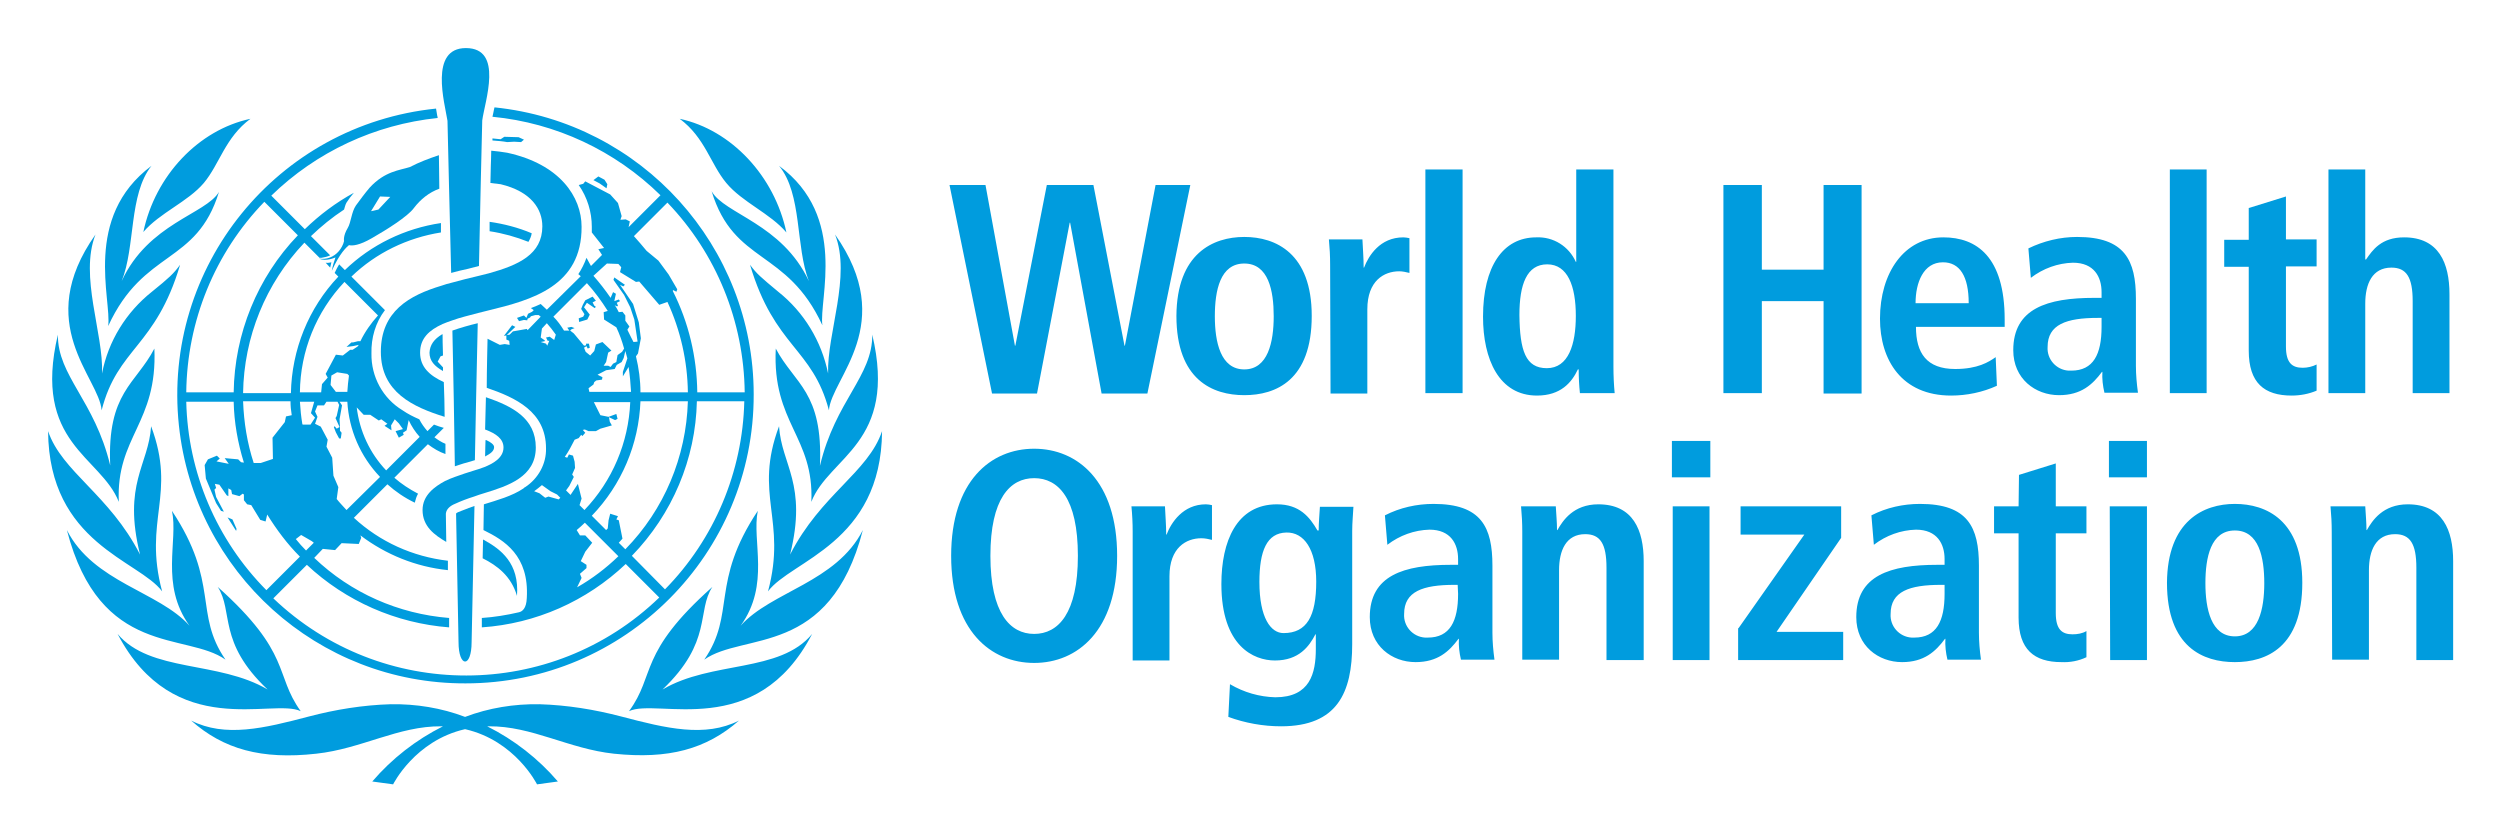
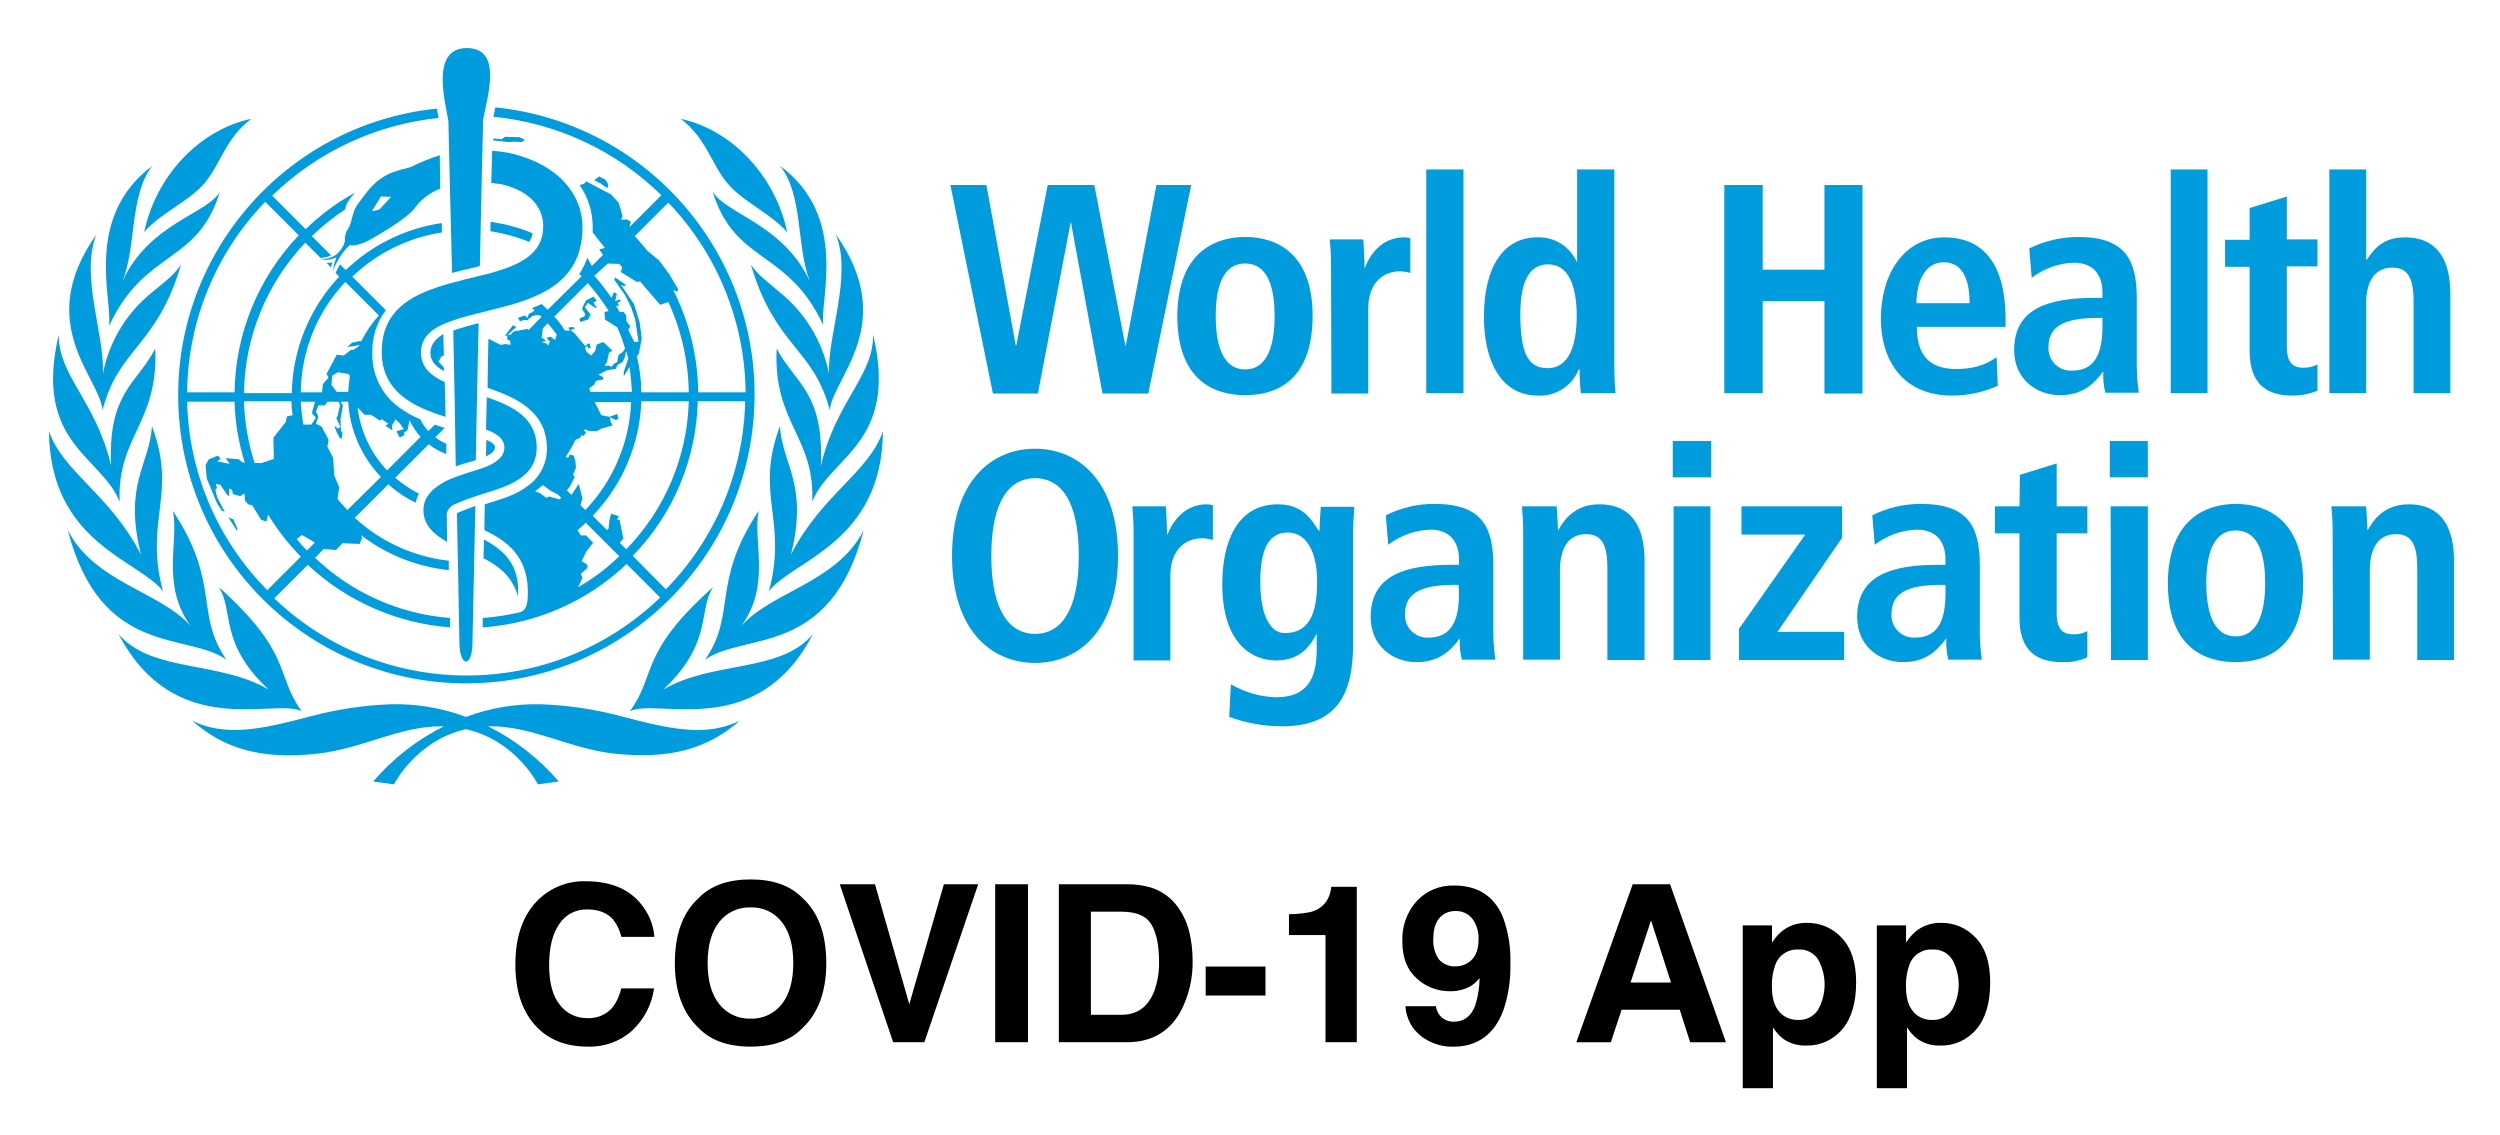
- <svg xmlns="http://www.w3.org/2000/svg" role="img" viewBox="-11.76 -11.76 611.52 203.52">
-   <style>svg {enable-background:new 0 0 588.3 180.1}</style>
-   <style>.st0{fill:#009cde}</style>
-   <g id="Layer_2_1_">
-     <g id="Layer_1-2">
-       <path d="M250 42.7h-.1l-8 41.8h-11l-10.4-51h8.8l7.2 39.3h.1l7.7-39.3h11.4l7.6 39.3h.1l7.5-39.3h8.5l-10.5 51h-11.2L250 42.7zm42.6 3.5c7.7 0 16.5 4 16.5 19.3 0 15.8-8.8 19.4-16.5 19.4S276 81.2 276 65.5c.1-15.3 9-19.3 16.6-19.3zm0 32.4c5.8 0 7.2-6.7 7.2-13s-1.3-12.9-7.2-12.9-7.2 6.6-7.2 12.9 1.4 13 7.2 13zm21-25.6c0-2.1-.1-4.1-.3-6.2h8.2c.1 2.3.3 4.6.3 6.9h.1c1.1-2.9 3.9-7.4 9.6-7.4.5 0 1 .1 1.5.2V55c-.8-.2-1.7-.4-2.5-.4-3.7 0-7.8 2.3-7.8 9.3v20.6h-9l-.1-31.5zm23.3-23.3h9.1v54.7h-9.1V29.7zm46 0V78c0 2.1.1 4.3.3 6.4h-8.5c-.2-1.9-.3-3.9-.3-5.8h-.2c-1.5 3.2-4.2 6.4-10 6.4-9.3 0-13.2-8.9-13.2-19.3 0-12.3 4.9-19.4 13-19.4 4.2-.2 8 2.2 9.7 6h.1V29.7h9.1zm-16.3 48.6c5.3 0 7.1-5.8 7.1-12.8 0-7.3-2-12.6-7-12.6s-6.8 4.9-6.8 12.4c.1 8.7 1.5 13 6.7 13zm43.2-44.8h9.4v20.7h15.1V33.5h9.3v51h-9.3V61.9h-15.1v22.5h-9.4V33.5zm66.9 49.1c-3.5 1.6-7.4 2.4-11.2 2.4-12.1 0-17.4-8.7-17.4-18.8 0-11.2 5.9-19.9 15.5-19.9 8.1 0 15 4.7 15 20.1v1.8h-21.7c0 6.4 2.6 10.3 9.6 10.3 5.5 0 8.2-1.7 9.9-2.9l.3 7zm-6.9-20.2c0-6.6-2.2-10-6.3-10-4.8 0-6.7 5-6.7 10h13zM484.4 49c3.7-1.8 7.8-2.8 11.9-2.8 11.7 0 14.4 5.7 14.4 15.1v16.4c0 2.2.2 4.4.5 6.6H503c-.4-1.7-.6-3.4-.5-5.1h-.1c-2.3 3.1-5.1 5.7-10.5 5.7-5.8 0-11.2-4-11.2-11 0-10.2 8.3-12.8 19.8-12.8h1.8v-1.4c0-3.7-1.8-7.2-7-7.2-3.7.1-7.3 1.4-10.3 3.7l-.6-7.2zm17.8 17h-.8c-7.7 0-12.3 1.6-12.3 7.1-.2 3 2.1 5.6 5.1 5.8h.7c5.4 0 7.4-4 7.4-10.7V66zM519 29.7h9v54.7h-9V29.7zm19.4 9.4l9-2.8v10.5h7.5v6.6h-7.5V73c0 4 1.5 5.2 4.1 5.2 1.2 0 2.4-.3 3.4-.8v6.4c-1.9.8-4 1.2-6.1 1.2-6.7 0-10.5-3.1-10.5-11V53.5h-6v-6.6h6v-7.8zm19.4-9.4h9v22h.2c1.6-2.3 3.7-5.4 9.3-5.4 8.5 0 11.1 6.3 11.1 13.9v24.2h-9V61.9c0-5.8-1.5-8.2-5.2-8.2-4.7 0-6.4 4-6.4 8.8v21.9h-9V29.7zM241.2 98c10.6 0 20.3 7.9 20.3 26.2s-9.7 26.2-20.3 26.2-20.3-7.9-20.3-26.2S230.6 98 241.2 98zm0 45.3c5.9 0 10.7-5 10.7-19.1s-4.8-19-10.7-19-10.7 5-10.7 19 4.8 19.1 10.7 19.1zm24.1-25c0-2.1-.1-4.1-.3-6.2h8.2c.1 2.3.3 4.6.3 6.9h.1c1.1-2.9 4-7.4 9.6-7.4.5 0 1 .1 1.5.2v8.5c-.8-.2-1.7-.4-2.6-.4-3.7 0-7.8 2.3-7.8 9.3v20.6h-9v-31.5zm23.8 37.3c3.4 2 7.2 3.1 11.1 3.2 8.5 0 9.9-5.9 9.9-11.8v-3.6h-.1c-1.5 2.9-4 6.4-9.9 6.4-5.2 0-13.1-3.5-13.1-18.7 0-10.4 3.7-19.5 13.6-19.5 5.5 0 8 3.1 9.9 6.4h.3c0-2 .2-3.9.3-5.8h8.2c-.1 2-.3 3.9-.3 5.9v27.7c0 11.8-3.6 20.1-17.4 20.1-4.4 0-8.8-.8-12.9-2.3l.4-8zm13.1-12.5c5.7 0 8-4.1 8-12.6 0-7.9-3-12.1-7.3-12-4.8.1-6.6 4.5-6.6 12.1 0 8.8 2.8 12.5 5.9 12.5zm24.8-28.8c3.7-1.9 7.8-2.8 11.9-2.8 11.7 0 14.4 5.7 14.4 15.1V143c0 2.2.2 4.4.5 6.6h-8.2c-.4-1.7-.6-3.4-.5-5.1h-.1c-2.3 3.1-5.1 5.7-10.5 5.7-5.8 0-11.2-4-11.2-11 0-10.2 8.3-12.8 19.8-12.8h1.8V125c0-3.7-1.8-7.2-7-7.2-3.7.1-7.3 1.4-10.3 3.7l-.6-7.2zm17.8 17h-.8c-7.7 0-12.3 1.6-12.3 7.1-.2 3 2.1 5.6 5.1 5.8h.7c5.4 0 7.4-4 7.4-10.7l-.1-2.2zm15.8-13c0-2.1-.1-4.1-.3-6.2h8.5c.1 1.9.3 3.9.3 5.8h.1c1.3-2.3 3.9-6.3 10-6.3 8.5 0 11.1 6.3 11.1 13.9v24.2h-9.1v-22.6c0-5.8-1.5-8.2-5.2-8.2-4.7 0-6.4 4-6.4 8.8v21.9h-9v-31.3zm36.6-22.2h9.4v8.9h-9.4v-8.9zm.2 16h9v37.6h-9v-37.6zm16.1 29.8l16.1-22.9H414v-6.9h24.6v7.7l-15.8 23h16.3v6.9h-25.7v-7.8zm32.5-27.6c3.7-1.9 7.8-2.8 11.9-2.8 11.7 0 14.4 5.7 14.4 15.1V143c0 2.2.2 4.4.5 6.6h-8.2c-.4-1.7-.6-3.4-.5-5.1h-.1c-2.3 3.1-5.1 5.7-10.5 5.7-5.8 0-11.2-4-11.2-11 0-10.2 8.3-12.8 19.8-12.8h1.8V125c0-3.7-1.8-7.2-7-7.2-3.7.1-7.3 1.4-10.3 3.7l-.6-7.2zm17.8 17h-.8c-7.7 0-12.3 1.6-12.3 7.1-.2 3 2.1 5.6 5.1 5.8h.7c5.4 0 7.4-4 7.4-10.7v-2.2zm18.3-26.9l9-2.8v10.5h7.5v6.6h-7.5v19.5c0 4 1.5 5.2 4.1 5.2 1.2 0 2.4-.2 3.4-.8v6.4c-1.9.9-4 1.3-6.1 1.2-6.7 0-10.5-3.1-10.5-10.9v-20.6h-6v-6.6h6l.1-7.7zm22-8.3h9.3v8.9h-9.3v-8.9zm.2 16h9.1v37.6h-9l-.1-37.6zm30.6-.6c7.7 0 16.5 4 16.5 19.3 0 15.8-8.8 19.4-16.5 19.4s-16.6-3.6-16.6-19.4c.1-15.2 9-19.3 16.6-19.3zm0 32.4c5.8 0 7.2-6.7 7.2-13s-1.3-12.9-7.2-12.9-7.2 6.6-7.2 12.9 1.4 13 7.2 13zm23.7-25.6c0-2.1-.1-4.1-.3-6.2h8.5c.1 1.9.3 3.9.3 5.8h.1c1.3-2.3 3.9-6.3 10-6.3 8.5 0 11.1 6.3 11.1 13.9v24.2h-9v-22.6c0-5.8-1.5-8.2-5.2-8.2-4.7 0-6.4 4-6.4 8.8v21.9h-9l-.1-31.3z" class="st0" />
+ <svg xmlns="http://www.w3.org/2000/svg" role="img" viewBox="-12.26 -11.76 611.52 277.52">
+   <defs>
+     <style>.cls-1{fill:#009cde}</style>
+   </defs>
+   <g id="Layer_2" data-name="Layer 2">
+     <g id="Layer_1-2" data-name="Layer 1-2">
+       <path d="M249.717 42.7h-.1l-8 41.8h-11l-10.4-51h8.8l7.2 39.3h.1l7.7-39.3h11.4l7.6 39.3h.1l7.5-39.3h8.5l-10.5 51h-11.2zm42.6 3.5c7.7 0 16.5 4 16.5 19.3 0 15.8-8.8 19.4-16.5 19.4s-16.6-3.7-16.6-19.4c.1-15.3 9-19.3 16.6-19.3zm0 32.4c5.8 0 7.2-6.7 7.2-13s-1.3-12.9-7.2-12.9-7.2 6.6-7.2 12.9 1.4 13 7.2 13zm21-25.6c0-2.1-.1-4.1-.3-6.2h8.2c.1 2.3.3 4.6.3 6.9h.1c1.1-2.9 3.9-7.4 9.6-7.4a7.719 7.719 0 0 1 1.5.2V55a10.855 10.855 0 0 0-2.5-.4c-3.7 0-7.8 2.3-7.8 9.3v20.6h-9zm23.3-23.3h9.1v54.7h-9.1zm46 0V78c0 2.1.1 4.3.3 6.4h-8.5a56.326 56.326 0 0 1-.3-5.8h-.2a10.203 10.203 0 0 1-10 6.4c-9.3 0-13.2-8.9-13.2-19.3 0-12.3 4.9-19.4 13-19.4a10.078 10.078 0 0 1 9.7 6h.1V29.7zm-16.3 48.6c5.3 0 7.1-5.8 7.1-12.8 0-7.3-2-12.6-7-12.6s-6.8 4.9-6.8 12.4c.1 8.7 1.5 13 6.7 13zm43.2-44.8h9.4v20.7h15.1V33.5h9.3v51h-9.3V61.9h-15.1v22.5h-9.4zm66.9 49.1a27.179 27.179 0 0 1-11.2 2.4c-12.1 0-17.4-8.7-17.4-18.8 0-11.2 5.9-19.9 15.5-19.9 8.1 0 15 4.7 15 20.1v1.8h-21.7c0 6.4 2.6 10.3 9.6 10.3 5.5 0 8.2-1.7 9.9-2.9zm-6.9-20.2c0-6.6-2.2-10-6.3-10-4.8 0-6.7 5-6.7 10zM484.117 49a27.365 27.365 0 0 1 11.9-2.8c11.7 0 14.4 5.7 14.4 15.1v16.4a48.875 48.875 0 0 0 .5 6.6h-8.2a17.683 17.683 0 0 1-.5-5.1h-.1c-2.3 3.1-5.1 5.7-10.5 5.7-5.8 0-11.2-4-11.2-11 0-10.2 8.3-12.8 19.8-12.8h1.8v-1.4c0-3.7-1.8-7.2-7-7.2a17.738 17.738 0 0 0-10.3 3.7zm17.8 17h-.8c-7.7 0-12.3 1.6-12.3 7.1a5.473 5.473 0 0 0 5.1 5.8h.7c5.4 0 7.4-4 7.4-10.7V66zm16.8-36.3h9v54.7h-9zm19.4 9.4l9-2.8v10.5h7.5v6.6h-7.5V73c0 4 1.5 5.2 4.1 5.2a7.734 7.734 0 0 0 3.4-.8v6.4a15.798 15.798 0 0 1-6.1 1.2c-6.7 0-10.5-3.1-10.5-11V53.5h-6v-6.6h6v-7.8zm19.4-9.4h9v22h.2c1.6-2.3 3.7-5.4 9.3-5.4 8.5 0 11.1 6.3 11.1 13.9v24.2h-9V61.9c0-5.8-1.5-8.2-5.2-8.2-4.7 0-6.4 4-6.4 8.8v21.9h-9zM240.917 98c10.6 0 20.3 7.9 20.3 26.2s-9.7 26.2-20.3 26.2-20.3-7.9-20.3-26.2 9.7-26.2 20.3-26.2zm0 45.3c5.9 0 10.7-5 10.7-19.1s-4.8-19-10.7-19-10.7 5-10.7 19 4.8 19.1 10.7 19.1zm24.1-25c0-2.1-.1-4.1-.3-6.2h8.2c.1 2.3.3 4.6.3 6.9h.1c1.1-2.9 4-7.4 9.6-7.4a7.719 7.719 0 0 1 1.5.2v8.5a10.872 10.872 0 0 0-2.6-.4c-3.7 0-7.8 2.3-7.8 9.3v20.6h-9zm23.8 37.3a23.016 23.016 0 0 0 11.1 3.2c8.5 0 9.9-5.9 9.9-11.8v-3.6h-.1c-1.5 2.9-4 6.4-9.9 6.4-5.2 0-13.1-3.5-13.1-18.7 0-10.4 3.7-19.5 13.6-19.5 5.5 0 8 3.1 9.9 6.4h.3c0-2 .2-3.9.3-5.8h8.2c-.1 2-.3 3.9-.3 5.9v27.7c0 11.8-3.6 20.1-17.4 20.1a37.709 37.709 0 0 1-12.9-2.3zm13.1-12.5c5.7 0 8-4.1 8-12.6 0-7.9-3-12.1-7.3-12-4.8.1-6.6 4.5-6.6 12.1-0 8.8 2.8 12.5 5.9 12.5zm24.8-28.8a26.028 26.028 0 0 1 11.9-2.8c11.7 0 14.4 5.7 14.4 15.1V143a48.877 48.877 0 0 0 .5 6.6h-8.2a17.683 17.683 0 0 1-.5-5.1h-.1c-2.3 3.1-5.1 5.7-10.5 5.7-5.8 0-11.2-4-11.2-11 0-10.2 8.3-12.8 19.8-12.8h1.8V125c0-3.7-1.8-7.2-7-7.2a17.738 17.738 0 0 0-10.3 3.7zm17.8 17h-.8c-7.7 0-12.3 1.6-12.3 7.1a5.473 5.473 0 0 0 5.1 5.8h.7c5.4 0 7.4-4 7.4-10.7zm15.8-13c0-2.1-.1-4.1-.3-6.2h8.5c.1 1.9.3 3.9.3 5.8h.1c1.3-2.3 3.9-6.3 10-6.3 8.5 0 11.1 6.3 11.1 13.9v24.2h-9.1v-22.6c0-5.8-1.5-8.2-5.2-8.2-4.7 0-6.4 4-6.4 8.8v21.9h-9zm36.6-22.2h9.4v8.9h-9.4zm.2 16h9v37.6h-9zm16.1 29.8l16.1-22.9h-15.6v-6.9h24.6v7.7l-15.8 23h16.3v6.9h-25.7v-7.8zm32.5-27.6a26.028 26.028 0 0 1 11.9-2.8c11.7 0 14.4 5.7 14.4 15.1V143a48.877 48.877 0 0 0 .5 6.6h-8.2a17.683 17.683 0 0 1-.5-5.1h-.1c-2.3 3.1-5.1 5.7-10.5 5.7-5.8 0-11.2-4-11.2-11 0-10.2 8.3-12.8 19.8-12.8h1.8V125c0-3.7-1.8-7.2-7-7.2a17.738 17.738 0 0 0-10.3 3.7zm17.8 17h-.8c-7.7 0-12.3 1.6-12.3 7.1a5.473 5.473 0 0 0 5.1 5.8h.7c5.4 0 7.4-4 7.4-10.7v-2.2zm18.3-26.9l9-2.8v10.5h7.5v6.6h-7.5v19.5c0 4 1.5 5.2 4.1 5.2a6.573 6.573 0 0 0 3.4-.8v6.4a12.824 12.824 0 0 1-6.1 1.2c-6.7 0-10.5-3.1-10.5-10.9v-20.6h-6v-6.6h6zm22-8.3h9.3v8.9h-9.3zm.2 16h9.1v37.6h-9zm30.6-.6c7.7 0 16.5 4 16.5 19.3 0 15.8-8.8 19.4-16.5 19.4s-16.6-3.6-16.6-19.4c.1-15.2 9-19.3 16.6-19.3zm0 32.4c5.8 0 7.2-6.7 7.2-13s-1.3-12.9-7.2-12.9-7.2 6.6-7.2 12.9 1.4 13 7.2 13zm23.7-25.6c0-2.1-.1-4.1-.3-6.2h8.5c.1 1.9.3 3.9.3 5.8h.1c1.3-2.3 3.9-6.3 10-6.3 8.5 0 11.1 6.3 11.1 13.9v24.2h-9v-22.6c0-5.8-1.5-8.2-5.2-8.2-4.7 0-6.4 4-6.4 8.8v21.9h-9z" class="cls-1" />
      <g id="g640">
-         <path id="path642" d="M165.9 33c3.9 4.7 10.7 7.4 14.7 12.1-2.9-13.8-13.5-25.1-26.1-27.8 6.2 4.6 7.5 11 11.4 15.7M14.7 68c8.7-18.9 21.6-14.9 27.1-32.8C38.6 40.6 24.5 42.9 18 57c3.4-8.4 1.7-21.2 7.3-28.2C8.4 41.4 15.6 61.6 14.7 68m15.6 45.2c1.6 7.3-3 18 4.3 28.1-7.5-8.4-23.5-10.6-30-23.4 8.1 31.3 29.3 24.9 38.8 31.7-7.8-11.3-1.4-18.8-13.1-36.4m-2.4 19.7c-4.7-17.5 3.6-23.6-2.7-40.4-.6 9.5-7 14.1-2.7 31.4C15 109.2 3.4 103.7 0 93.7c.2 27.5 22.3 31.6 27.9 39.2m33.9 29.3c-6.5-9-2.1-14.1-20.3-30.4 3.9 6-.1 13.5 12.2 25.1-12-7.1-28.7-4.1-36.7-13.6 13.8 26.4 38 15.6 44.8 18.9m88.5-5.3c12.3-11.7 8.3-19.2 12.2-25.1-18.3 16.3-13.8 21.4-20.4 30.4 6.9-3.3 31.1 7.5 44.8-18.9-7.9 9.6-24.6 6.5-36.6 13.6m19.1-15.6c7.3-10.1 2.7-20.7 4.2-28.1-11.7 17.6-5.3 25.1-13.1 36.4 9.6-6.8 30.7-.4 38.8-31.7-6.5 12.8-22.4 15-29.9 23.4m-29.2 22.2c-6.5-1.7-13.2-2.8-20-3-6.2-.1-12.4.9-18.2 3.1-5.8-2.2-12-3.2-18.2-3.1-6.8.2-13.5 1.3-20 3-11 2.9-20.5 5.2-28.8 1 7.9 7 17.2 9.6 30.6 8.1 11.1-1.2 20.1-6.8 30.6-6.7h.4c-6.6 3.3-12.5 7.9-17.3 13.5l5.1.7s5.3-10.7 17.6-13.5c12.3 2.8 17.6 13.5 17.6 13.5l5.1-.7c-4.8-5.6-10.7-10.2-17.3-13.5h.4c10.5-.1 19.5 5.5 30.6 6.7 13.4 1.4 22.6-1.1 30.6-8.1-8.3 4.2-17.8 1.9-28.8-1M26 73.5c-4.5 8.7-11.6 10.7-10.8 28.6-3.8-15.9-12.9-21.9-12.8-32-6.3 26.6 10.5 29.7 14.9 40.9-.7-16 9.5-19.2 8.7-37.5M32.3 53c-1.6 2.2-2.7 3.2-6.9 6.6-6.3 5-10.7 12.1-12.2 20 .4-9.8-5.6-23.8-1.6-34-15.5 21.9.9 35 1.5 43C17 73.3 26.3 73.2 32.3 53m158.5 26.6c-1.6-7.9-5.9-15-12.2-20-4.2-3.5-5.3-4.4-6.9-6.6 6 20.2 15.3 20.3 19.3 35.6.6-7.9 17-21 1.5-43 4 10.2-2 24.2-1.7 34M204 93.7c-3.4 10.1-15 15.5-22.5 30.2 4.3-17.3-2.1-21.9-2.7-31.4-6.3 16.8 2 22.9-2.7 40.4 5.6-7.6 27.7-11.7 27.9-39.2m-26-20.2c-.9 18.3 9.4 21.5 8.7 37.5 4.3-11.1 21.2-14.3 14.9-40.9.1 10.2-9 16.1-12.8 32.1.8-18.1-6.2-20-10.8-28.7M38.1 33c3.9-4.7 5.2-11.1 11.4-15.7C36.8 20 26.2 31.2 23.3 45c4-4.7 10.9-7.4 14.8-12m124.2 2c5.5 18 18.4 14 27.1 32.8-.9-6.3 6.3-26.6-10.6-39 5.7 6.9 4 19.8 7.3 28.2-6.6-14.1-20.7-16.4-23.8-22m-44 10.3c-3.3-1.4-6.8-2.3-10.3-2.8v2.3c3.3.5 6.5 1.4 9.5 2.6.4-.7.7-1.4.8-2.1M115.7 23l.7-.6-1.3-.6-3.5-.1-.9.6-2-.2v.5c1.3.1 2.6.2 3.6.4l1.7-.1 1.7.1zm-6.6 74.6c0-.6-.8-1.2-1.9-1.7h-.2c0 .5-.1 2.8-.1 4 1.3-.7 2.2-1.3 2.2-2.3M69 53.7c.1-.4.2-.9.3-1.3-.5.1-.9.2-1.4.1l1.1 1.2zM52.9 37.6l8.2 8.2c-9.9 10.3-15.5 24.1-15.7 38.4H33.8c.2-17.5 7-34.1 19.1-46.6m-5 63.8l-.7-.1-.7-.7-3.3-.3 1 1.4-3-.6.8-.7-.7-.7-2.2.9-.8 1.4.3 3.3 2.5 6 1.2 1.9.7.2-1.9-3.6-.4-1.8.4-.4-.3-1 1.1.2 1.8 2.6.4.2v-1.9l.7.4.2 1 1.8.5.8-.6.3.2v1.4l.8 1 1 .2 2.2 3.6 1.3.4.4-1.7c2.3 3.7 4.9 7.2 8 10.3l-8.2 8.2c-12.2-12.3-19.2-28.8-19.6-46.1h11.6c.1 5 1 10.1 2.5 14.9m11.4-15c0 1.1.1 2.2.3 3.4l-1.4.3-.3 1.4-3 3.8.1 5.2-3 1h-1.7c-1.6-4.9-2.4-9.9-2.6-15.1h11.6zm2.6 32.7l2.6 1.5.5.4-1.9 1.9c-.9-.9-1.7-1.8-2.5-2.8l1.3-1zm10.6-61.9l8.2 8.2c-1.7 1.9-3.2 4-4.3 6.3h-.6l-1.2.3h-.4L73 73.1l1.6-.2 1.4-.3-.3.4-1.2.8h-.6l-1.8 1.4-1.7-.2-2.5 4.7.5.9-1.4 1.6-.2 2h-5.2c.1-10.1 4-19.7 10.9-27m8.4 33.9l.6-.3 1.5 1.1-.7.5 1.7 1.1-.1-1.2.9-1.5 1 1 1 1.4-1.8.5.8 1.6 1.2-.7-.2-.5.9-.6.5-2.5c.7 1.5 1.6 2.9 2.7 4.1l-8.2 8.2c-4-4.2-6.5-9.6-7.2-15.4l1.7 1.8h1.6l2.1 1.4zm-11.8-8.7l.2-2.3 1.4-.8 2.5.4.4.4c-.2 1.3-.3 2.7-.4 4h-2.8l-1.3-1.7zm-3.8 8l-1.1 1.7h-1.9l-.1-.1c-.3-1.8-.5-3.7-.6-5.5h3.5l-.8 2.8 1 1.1zM73 113c-.8-.9-1.7-1.8-2.4-2.7l.4-2.9-1.2-2.8-.3-4.4-1.4-2.7.3-1.7-1.7-3.2-1.4-.7.6-1.7-.6-1.3.6-1.5h1.6l.6-.9h2.7l.4.8-.6 2.7-.3.5 1 2.2-.7.4-.5-.6-.2.2.5 1.3.8 1.5h.4l.2-1.4-.4-.5v-.9l-.1-1.9.6-3.4-.6-.9h1.9c.4 6.9 3.2 13.4 8 18.4L73 113zm69.8 11.2c9.9-10.2 15.6-23.7 15.9-37.8h11.6c-.4 17.2-7.3 33.7-19.4 46l-8.1-8.2zm-3.2-3.2l.9-1-.9-4.5-.6-.2.4-.8-1.9-.6-.4 1.6-.2 2-.4.4-3.5-3.5c7.3-7.6 11.5-17.5 11.9-28h11.6c-.4 13.6-5.8 26.5-15.3 36.2l-1.6-1.6zm-10.2 10.9l1.1-2.3-.4-1 1.6-1.4v-.8l-1.4-.9 1.1-2.3 1.7-2.2-1.7-1.8h-1.3l-.8-1.3c.7-.6 1.4-1.2 2-1.8l8.2 8.2c-3 2.9-6.4 5.5-10.1 7.6m-1.6-22.6l-1.1-1.1.8-1.1 1.1-2.2-.4-.6.7-1.6-.1-1.5-.4-1.5-1-.3-.4.8-.6-.2c.9-1.3 1.7-2.8 2.4-4.2l1-.4.6-.8.3.3.7-.8-.6-.7.5-.1.9.4h1.8l1.1-.6 2.8-.8-.5-.9-.2-1.1 1.5.7.6-.3-.3-1.2-1.9.7-2-.4-1.6-3.2h8.9c-.4 9.9-4.4 19.3-11.2 26.4l-1.2-1.2.5-1.6-.9-3.6-1.8 2.7zm-4.2-43.6l8.2-8.2c1.9 2.1 3.6 4.4 5.1 6.8l-1 .3.1 1.8 3 1.9c.8 1.7 1.4 3.4 1.9 5.2l-.5.8-1.1.8-.3 1.7-.8.4-.6.8-.6-.3h-1.1l.6-.9.5-2.3.8-.5-2.2-2.1-1.6.6-.4 1.6-1 1.1-1.1-.9-.4-1 .6-.4.3.6.5-.2-.2-1h-.7v.4l-.5.1-2.5-3-.9-.7.3-.3.8-.3-.8-.3s-.9.2-1 .2l.5.7h-1.3c-.8-1.3-1.6-2.4-2.6-3.4m1.3 44.7l-2.5-.7-.8.3-1.4-1.1-1.3-.5c.7-.5 1.3-1 1.9-1.5l2.1 1.5 1.6.8.8.8-.4.4zm-4.4-38.5l1-.2v-.2l-1-.7.3-2.2 1.2-1.3c.8.9 1.5 1.8 2.2 2.8l-.4 1.3-1.1-.8-.9.2.4.8h.4l-.5 1.2-.3-.5-1.3-.4zm13.9 8l2.1-1.1 2.1-.3.5-1 1.2-.7.5-1 .4-1.7c.2.6.3 1.2.5 1.8l-1.1 3.3v1.1L142 78c.3 2 .5 4.1.6 6.1h-10.2l-.2-.9 1.2-.9.2-.6.5-.4 1.4-.2.1-.6-1.2-.6zm2.3-27.2l2.8.1.7.8-.3 1.2 3.9 2.4.8-.1 4.9 5.7 2-.7c3.2 6.9 4.9 14.5 5 22.1h-11.6c0-3-.4-5.9-1.1-8.8l.5-.7.7-3.7-.5-3.9-1.4-4.5-3.2-4.7.8.4.4-.4-2.6-1.8-.2.6 2.6 3.7 1.5 3 1 3 .3 2 .5 3.4-1 .1s-1.1-2.1-1.5-3l.5-.8-1-1.4v-1.3l-.7-.9-.9.1c-.3-.6-.6-1.2-1-1.7l.6.3.2-.2-.3-.7.8-.4-.3-.4-1.1.4.4-1.8-.7-.4-.6 1.4c-1.3-1.9-2.7-3.7-4.2-5.4l3.3-3zm14.8-14.9c12 12.5 18.7 29.1 18.9 46.4h-11.6c-.1-8.6-2.1-17.1-6-24.8l.1-.2.8.4.2-.6-2.1-3.6-2.5-3.4-2.9-2.4c-1-1.2-2-2.4-3.1-3.6l8.2-8.2zM102.1 155.4c39 0 70.6-31.7 70.5-70.7 0-36.2-27.4-66.5-63.4-70.2l-.1.4c-.1.7-.3 1.3-.4 1.9 15.5 1.5 30 8.3 41.1 19.2l-7.8 7.8.3-1.4-1-.5-1.3.1.3-.9-.9-3.2-1.9-2.1-6.1-3.2-.5.6-1.1.3c2.1 3 3.2 6.6 3.2 10.2v1.4l3 3.8-1.4.3.9 1.4-2.7 2.7-1.1-2c-.5 1.4-1.2 2.8-2 4l.6.5L122 64c-.5-.5-1-.9-1.5-1.4-.8.4-1.6.7-2.4 1l.7.5-.4.4-1 .5-.4 1-.6-.6-1.7.6.5.8 1.2-.3.8.1.1-.4.6-.3.2-.3 1.1-.3h.8l.5.4-3.2 3.3-.2-.3-3.4.6-.8.8-.7.1 2.1-2-.8-.4-2 2.6.6-.1v1l.7.3.1 1-1.2-.2-1.2.2-3-1.5s-.2 8-.2 12c7 2.4 14.5 5.8 14.5 14.8.1 3.8-1.9 7.4-5.1 9.5l-.2.1-.2.2c-2.8 1.9-6.5 2.9-9.7 3.9l-.1 6.3c5.1 2.5 11.2 6.2 10.6 16.6-.1 2.6-1.1 3.3-1.9 3.5-3 .7-6.1 1.2-9.1 1.4v2.3c13.2-.9 25.6-6.4 35.2-15.5l8.2 8.2c-26.3 25.4-68 25.4-94.4.2l8.2-8.2c9.5 8.9 21.8 14.3 34.8 15.3v-2.3c-12.4-1-24-6.1-33-14.7l2.1-2.2 3 .3 1.6-1.7 4.2.2.6-1.5-.2-.6c6.2 4.7 13.6 7.7 21.4 8.5v-2.3c-8.6-1-16.6-4.6-23-10.5l8.2-8.2c2 1.8 4.2 3.3 6.7 4.5.2-.8.4-1.5.8-2.2-2.1-1.1-4.1-2.4-5.8-3.9l8.2-8.2c1.3 1 2.8 1.9 4.3 2.4v-2.5c-1-.4-1.9-1-2.7-1.6l2.3-2.3c-.8-.2-1.6-.5-2.4-.8l-1.6 1.6c-.8-.9-1.5-1.9-2-2.9-1.4-.6-2.8-1.3-4.1-2.2-4.8-2.9-7.7-8.2-7.6-13.9-.1-3.8 1-7.6 3.3-10.6l-8.2-8.2c6-5.8 13.7-9.5 21.9-10.8v-2.3c-8.8 1.3-17.1 5.3-23.5 11.5l-1.4-1.4c-.3.5-.7 1.2-1.1 2.1l.9.9c-7.3 7.7-11.4 17.9-11.6 28.5H47.7c.2-13.7 5.5-26.8 15-36.8l3.7 3.7h.5c.7-.1 1.5-.3 2.1-.6L64.3 46c2.5-2.4 5.2-4.6 8.1-6.5.2-.6.3-1.2.6-1.7.5-.8 1.1-1.6 1.8-2.4-4.4 2.4-8.4 5.4-12 8.9l-8.2-8.2c11-10.7 25.3-17.4 40.7-19 0-.3-.1-.5-.1-.5-.1-.6-.2-1.1-.3-1.8-38.9 4-67 38.7-62.9 77.5 3.8 35.9 34 63.2 70.1 63.1m34.7-122.1l-.7-1.1-1.5-.8-1.2.9 1.5.8 1.7 1.2.2-1zm-7 32.8l.1.9 2-.6.6-1.2-1.4-1.8.7-1.1 1.9 1.3.3-.3-.4-.3-.4-.8.8-.4-.8-1-1.8.9-.6 1.1-.4 1 .8 1.3-.3.6-1.1.4zm-83.8 52l.1-.5-1-2.3-1.2-.5 2.1 3.3zm47.3-43.6c0 2 1.2 3.3 3.3 4.5v-.9l-1.3-1.4.7-1.3.6-.2c-.1-2.3-.1-4.8-.1-5.2h-.1c-2 1.2-3 2.6-3.1 4.5" class="st0" />
+         <path id="path642" d="M165.617 33c3.9 4.7 10.7 7.4 14.7 12.1-2.9-13.8-13.5-25.1-26.1-27.8 6.2 4.6 7.5 11 11.4 15.7m-151.2 35c8.7-18.9 21.6-14.9 27.1-32.8-3.2 5.4-17.3 7.7-23.8 21.8 3.4-8.4 1.7-21.2 7.3-28.2-16.9 12.6-9.7 32.8-10.6 39.2m15.6 45.2c1.6 7.3-3 18 4.3 28.1-7.5-8.4-23.5-10.6-30-23.4 8.1 31.3 29.3 24.9 38.8 31.7-7.8-11.3-1.4-18.8-13.1-36.4m-2.4 19.7c-4.7-17.5 3.6-23.6-2.7-40.4-.6 9.5-7 14.1-2.7 31.4-7.5-14.7-19.1-20.2-22.5-30.2.2 27.5 22.3 31.6 27.9 39.2m33.9 29.3c-6.5-9-2.1-14.1-20.3-30.4 3.9 6-.1 13.5 12.2 25.1-12-7.1-28.7-4.1-36.7-13.6 13.8 26.4 38 15.6 44.8 18.9m88.5-5.3c12.3-11.7 8.3-19.2 12.2-25.1-18.3 16.3-13.8 21.4-20.4 30.4 6.9-3.3 31.1 7.5 44.8-18.9-7.9 9.6-24.6 6.5-36.6 13.6m19.1-15.6c7.3-10.1 2.7-20.7 4.2-28.1-11.7 17.6-5.3 25.1-13.1 36.4 9.6-6.8 30.7-.4 38.8-31.7-6.5 12.8-22.4 15-29.9 23.4m-29.2 22.2a89.515 89.515 0 0 0-20-3 49.105 49.105 0 0 0-18.2 3.1 49.106 49.106 0 0 0-18.2-3.1 89.515 89.515 0 0 0-20 3c-11 2.9-20.5 5.2-28.8 1 7.9 7 17.2 9.6 30.6 8.1 11.1-1.2 20.1-6.8 30.6-6.7h.4a55.506 55.506 0 0 0-17.3 13.5l5.1.7s5.3-10.7 17.6-13.5c12.3 2.8 17.6 13.5 17.6 13.5l5.1-.7a55.506 55.506 0 0 0-17.3-13.5h.4c10.5-.1 19.5 5.5 30.6 6.7 13.4 1.4 22.6-1.1 30.6-8.1-8.3 4.2-17.8 1.9-28.8-1m-114.2-90c-4.5 8.7-11.6 10.7-10.8 28.6-3.8-15.9-12.9-21.9-12.8-32-6.3 26.6 10.5 29.7 14.9 40.9-.7-16 9.5-19.2 8.7-37.5m6.3-20.5c-1.6 2.2-2.7 3.2-6.9 6.6a33.674 33.674 0 0 0-12.2 20c.4-9.8-5.6-23.8-1.6-34-15.5 21.9.9 35 1.5 43 3.9-15.3 13.2-15.4 19.2-35.6m158.5 26.6a34.162 34.162 0 0 0-12.2-20c-4.2-3.5-5.3-4.4-6.9-6.6 6 20.2 15.3 20.3 19.3 35.6.6-7.9 17-21 1.5-43 4 10.2-2 24.2-1.7 34m13.2 14.1c-3.4 10.1-15 15.5-22.5 30.2 4.3-17.3-2.1-21.9-2.7-31.4-6.3 16.8 2 22.9-2.7 40.4 5.6-7.6 27.7-11.7 27.9-39.2m-26-20.2c-.9 18.3 9.4 21.5 8.7 37.5 4.3-11.1 21.2-14.3 14.9-40.9.1 10.2-9 16.1-12.8 32.1.8-18.1-6.2-20-10.8-28.7m-139.9-40.5c3.9-4.7 5.2-11.1 11.4-15.7-12.7 2.7-23.3 13.9-26.2 27.7 4-4.7 10.9-7.4 14.8-12m124.2 2c5.5 18 18.4 14 27.1 32.8-.9-6.3 6.3-26.6-10.6-39 5.7 6.9 4 19.8 7.3 28.2-6.6-14.1-20.7-16.4-23.8-22m-44 10.3a41.409 41.409 0 0 0-10.3-2.8v2.3a43.005 43.005 0 0 1 9.5 2.6 6.05 6.05 0 0 0 .8-2.1m-2.6-22.3l.7-.6-1.3-.6-3.5-.1-.9.6-2-.2v.5a32.91 32.91 0 0 1 3.6.4l1.7-.1zm-6.6 74.6c0-.6-.8-1.2-1.9-1.7h-.2c0 .5-.1 2.8-.1 4 1.3-.7 2.2-1.3 2.2-2.3m-40.1-43.9c.1-.4.2-.9.3-1.3a3.329 3.329 0 0 1-1.4.1zm-16.1-16.1l8.2 8.2a56.644 56.644 0 0 0-15.7 38.4h-11.6a67.922 67.922 0 0 1 19.1-46.6m-5 63.8l-.7-.1-.7-.7-3.3-.3 1 1.4-3-.6.8-.7-.7-.7-2.2.9-.8 1.4.3 3.3 2.5 6 1.2 1.9.7.2-1.9-3.6-.4-1.8.4-.4-.3-1 1.1.2 1.8 2.6.4.2v-1.9l.7.4.2 1 1.8.5.8-.6.3.2v1.4l.8 1 1 .2 2.2 3.6 1.3.4.4-1.7a56.893 56.893 0 0 0 8 10.3l-8.2 8.2a67.672 67.672 0 0 1-19.6-46.1h11.6a54.083 54.083 0 0 0 2.5 14.9m11.4-15a20.414 20.414 0 0 0 .3 3.4l-1.4.3-.3 1.4-3 3.8.1 5.2-3 1h-1.7a54.97 54.97 0 0 1-2.6-15.1zm2.6 32.7l2.6 1.5.5.4-1.9 1.9a33.29 33.29 0 0 1-2.5-2.8zm10.6-61.9l8.2 8.2a27.031 27.031 0 0 0-4.3 6.3h-.6l-1.2.3h-.4l-1.2 1.1 1.6-.2 1.4-.3-.3.4-1.2.8h-.6l-1.8 1.4-1.7-.2-2.5 4.7.5.9-1.4 1.6-.2 2h-5.2a39.809 39.809 0 0 1 10.9-27m8.4 33.9l.6-.3 1.5 1.1-.7.5 1.7 1.1-.1-1.2.9-1.5 1 1 1 1.4-1.8.5.8 1.6 1.2-.7-.2-.5.9-.6.5-2.5a16.19 16.19 0 0 0 2.7 4.1l-8.2 8.2a26.957 26.957 0 0 1-7.2-15.4l1.7 1.8h1.6zm-11.8-8.7l.2-2.3 1.4-.8 2.5.4.4.4c-.2 1.3-.3 2.7-.4 4h-2.8zm-3.8 8l-1.1 1.7h-1.9l-.1-.1a51.356 51.356 0 0 1-.6-5.5h3.5l-.8 2.8zm7.7 22.6c-.8-.9-1.7-1.8-2.4-2.7l.4-2.9-1.2-2.8-.3-4.4-1.4-2.7.3-1.7-1.7-3.2-1.4-.7.6-1.7-.6-1.3.6-1.5h1.6l.6-.9h2.7l.4.8-.6 2.7-.3.5 1 2.2-.7.4-.5-.6-.2.2.5 1.3.8 1.5h.4l.2-1.4-.4-.5v-.9l-.1-1.9.6-3.4-.6-.9h1.9a28.897 28.897 0 0 0 8 18.4zm69.8 11.2a56.043 56.043 0 0 0 15.9-37.8h11.6a67.874 67.874 0 0 1-19.4 46zm-3.2-3.2l.9-1-.9-4.5-.6-.2.4-.8-1.9-.6-.4 1.6-.2 2-.4.4-3.5-3.5a42.626 42.626 0 0 0 11.9-28h11.6a53.859 53.859 0 0 1-15.3 36.2zm-10.2 10.9l1.1-2.3-.4-1 1.6-1.4v-.8l-1.4-.9 1.1-2.3 1.7-2.2-1.7-1.8h-1.3l-.8-1.3c.7-.6 1.4-1.2 2-1.8l8.2 8.2a50.433 50.433 0 0 1-10.1 7.6m-1.6-22.6l-1.1-1.1.8-1.1 1.1-2.2-.4-.6.7-1.6-.1-1.5-.4-1.5-1-.3-.4.8-.6-.2a34.98 34.98 0 0 0 2.4-4.2l1-.4.6-.8.3.3.7-.8-.6-.7.5-.1.9.4h1.8l1.1-.6 2.8-.8-.5-.9-.2-1.1 1.5.7.6-.3-.3-1.2-1.9.7-2-.4-1.6-3.2h8.9a40.554 40.554 0 0 1-11.2 26.4l-1.2-1.2.5-1.6-.9-3.6zm-4.2-43.6l8.2-8.2a48.261 48.261 0 0 1 5.1 6.8l-1 .3.1 1.8 3 1.9a32.38 32.38 0 0 1 1.9 5.2l-.5.8-1.1.8-.3 1.7-.8.4-.6.8-.6-.3h-1.1l.6-.9.5-2.3.8-.5-2.2-2.1-1.6.6-.4 1.6-1 1.1-1.1-.9-.4-1 .6-.4.3.6.5-.2-.2-1h-.7v.4l-.5.1-2.5-3-.9-.7.3-.3.8-.3-.8-.3s-.9.2-1 .2l.5.7h-1.3a17.959 17.959 0 0 0-2.6-3.4m1.3 44.7l-2.5-.7-.8.3-1.4-1.1-1.3-.5c.7-.5 1.3-1 1.9-1.5l2.1 1.5 1.6.8.8.8zm-4.4-38.5l1-.2v-.2l-1-.7.3-2.2 1.2-1.3a30.126 30.126 0 0 1 2.2 2.8l-.4 1.3-1.1-.8-.9.2.4.8h.4l-.5 1.2-.3-.5zm13.9 8l2.1-1.1 2.1-.3.5-1 1.2-.7.5-1 .4-1.7c.2.6.3 1.2.5 1.8l-1.1 3.3v1.1l1.4-2.3c.3 2 .5 4.1.6 6.1h-10.2l-.2-.9 1.2-.9.2-.6.5-.4 1.4-.2.1-.6zm2.3-27.2l2.8.1.7.8-.3 1.2 3.9 2.4.8-.1 4.9 5.7 2-.7a54.446 54.446 0 0 1 5 22.1h-11.6a37.214 37.214 0 0 0-1.1-8.8l.5-.7.7-3.7-.5-3.9-1.4-4.5-3.2-4.7.8.4.4-.4-2.6-1.8-.2.6 2.6 3.7 1.5 3 1 3 .3 2 .5 3.4-1 .1s-1.1-2.1-1.5-3l.5-.8-1-1.4v-1.3l-.7-.9-.9.1a9.497 9.497 0 0 0-1-1.7l.6.3.2-.2-.3-.7.8-.4-.3-.4-1.1.4.4-1.8-.7-.4-.6 1.4a55.635 55.635 0 0 0-4.2-5.4zm14.8-14.9a68.071 68.071 0 0 1 18.9 46.4h-11.6a56.304 56.304 0 0 0-6-24.8l.1-.2.8.4.2-.6-2.1-3.6-2.5-3.4-2.9-2.4c-1-1.2-2-2.4-3.1-3.6zM101.817 155.4a70.636 70.636 0 0 0 7.1-140.9l-.1.4c-.1.7-.3 1.3-.4 1.9a68.037 68.037 0 0 1 41.1 19.2l-7.8 7.8.3-1.4-1-.5-1.3.1.3-.9-.9-3.2-1.9-2.1-6.1-3.2-.5.6-1.1.3a17.857 17.857 0 0 1 3.2 10.2v1.4l3 3.8-1.4.3.9 1.4-2.7 2.7-1.1-2a18.699 18.699 0 0 1-2 4l.6.5-8.3 8.2c-.5-.5-1-.9-1.5-1.4a24.426 24.426 0 0 1-2.4 1l.7.5-.4.4-1 .5-.4 1-.6-.6-1.7.6.5.8 1.2-.3.8.1.1-.4.6-.3.2-.3 1.1-.3h.8l.5.4-3.2 3.3-.2-.3-3.4.6-.8.8-.7.1 2.1-2-.8-.4-2 2.6.6-.1v1l.7.3.1 1-1.2-.2-1.2.2-3-1.5s-.2 8-.2 12c7 2.4 14.5 5.8 14.5 14.8a11.137 11.137 0 0 1-5.1 9.5l-.2.1-.2.2c-2.8 1.9-6.5 2.9-9.7 3.9l-.1 6.3c5.1 2.5 11.2 6.2 10.6 16.6-.1 2.6-1.1 3.3-1.9 3.5a57.268 57.268 0 0 1-9.1 1.4v2.3a56.74 56.74 0 0 0 35.2-15.5l8.2 8.2a68.192 68.192 0 0 1-94.4.2l8.2-8.2a57.37 57.37 0 0 0 34.8 15.3v-2.3a53.812 53.812 0 0 1-33-14.7l2.1-2.2 3 .3 1.6-1.7 4.2.2.6-1.5-.2-.6a42.719 42.719 0 0 0 21.4 8.5v-2.3a40.679 40.679 0 0 1-23-10.5l8.2-8.2a28.094 28.094 0 0 0 6.7 4.5 8.264 8.264 0 0 1 .8-2.2 29.432 29.432 0 0 1-5.8-3.9l8.2-8.2a15.234 15.234 0 0 0 4.3 2.4v-2.5a12.03 12.03 0 0 1-2.7-1.6l2.3-2.3a22.503 22.503 0 0 1-2.4-.8l-1.6 1.6a13.671 13.671 0 0 1-2-2.9 23.215 23.215 0 0 1-4.1-2.2 15.884 15.884 0 0 1-7.6-13.9 16.717 16.717 0 0 1 3.3-10.6l-8.2-8.2a40.618 40.618 0 0 1 21.9-10.8v-2.3a42.841 42.841 0 0 0-23.5 11.5l-1.4-1.4a19.018 19.018 0 0 0-1.1 2.1l.9.9a42.589 42.589 0 0 0-11.6 28.5h-11.7a54.472 54.472 0 0 1 15-36.8l3.7 3.7h.5a7.274 7.274 0 0 0 2.1-.6l-4.7-4.7a56.27 56.27 0 0 1 8.1-6.5 8.509 8.509 0 0 1 .6-1.7 18.762 18.762 0 0 1 1.8-2.4 54.96 54.96 0 0 0-12 8.9l-8.2-8.2a68.433 68.433 0 0 1 40.7-19 1.213 1.213 0 0 0-.1-.5c-.1-.6-.2-1.1-.3-1.8a70.484 70.484 0 0 0 7.2 140.6m34.7-122.1l-.7-1.1-1.5-.8-1.2.9 1.5.8 1.7 1.2zm-7 32.8l.1.9 2-.6.6-1.2-1.4-1.8.7-1.1 1.9 1.3.3-.3-.4-.3-.4-.8.8-.4-.8-1-1.8.9-.6 1.1-.4 1 .8 1.3-.3.6zm-83.8 52l.1-.5-1-2.3-1.2-.5zm47.3-43.6c0 2 1.2 3.3 3.3 4.5v-.9l-1.3-1.4.7-1.3.6-.2c-.1-2.3-.1-4.8-.1-5.2h-.1c-2 1.2-3 2.6-3.1 4.5" class="cls-1" />
      </g>
      <g id="g644">
-         <path id="path646" d="M106.3 124.8c3.6 1.8 7 4.4 8.4 9.2.6-8-3.9-11.4-8.3-13.8l-.1 4.6" class="st0" />
+         <path id="path646" d="M106.017 124.8c3.6 1.8 7 4.4 8.4 9.2.6-8-3.9-11.4-8.3-13.8l-.1 4.6" class="cls-1" />
      </g>
      <g id="g648">
-         <path id="path650" d="M130.5 43.7c0-7.3-5.3-15.3-18.2-18.1-1.3-.2-2.6-.4-3.9-.5 0 1.1-.1 3.6-.1 3.6 0 .8-.1 3.7-.1 4.3.8.1 1.7.2 2.5.3 7.5 1.8 10.2 6.1 10.2 10.3 0 6.9-5.9 9.5-13.1 11.5l-2.4.6c-2.2.5-4.5 1.1-6.7 1.7-.8.2-1.6.4-2.4.7-8 2.4-14.9 6.3-14.9 16.2S89.3 87.8 97 90.2c0-2.8-.1-5.7-.2-8.5-3.5-1.6-5.8-3.7-5.8-7.2s2.2-5.5 5.5-7c.7-.3 1.5-.6 2.4-.9 1.9-.7 4.1-1.2 6.3-1.8l2.4-.6c10.8-2.6 23-6 22.9-20.5" class="st0" />
+         <path id="path650" d="M130.217 43.7c0-7.3-5.3-15.3-18.2-18.1-1.3-.2-2.6-.4-3.9-.5 0 1.1-.1 3.6-.1 3.6 0 .8-.1 3.7-.1 4.3.8.1 1.7.2 2.5.3 7.5 1.8 10.2 6.1 10.2 10.3 0 6.9-5.9 9.5-13.1 11.5l-2.4.6c-2.2.5-4.5 1.1-6.7 1.7a21.718 21.718 0 0 0-2.4.7c-8 2.4-14.9 6.3-14.9 16.2s7.9 13.5 15.6 15.9c0-2.8-.1-5.7-.2-8.5-3.5-1.6-5.8-3.7-5.8-7.2s2.2-5.5 5.5-7q1.05-.45 2.4-.9c1.9-.7 4.1-1.2 6.3-1.8l2.4-.6c10.8-2.6 23-6 22.9-20.5" class="cls-1" />
      </g>
      <g id="g652">
-         <path id="path654" d="M91.6 113c0 4 2.9 6.1 5.8 7.8 0-.7-.1-6.8-.1-6.9.1-1.2 1.2-2 2.2-2.4 1.5-.7 3.1-1.3 4.7-1.8.9-.3 1.6-.6 2.4-.8 5.9-1.8 12.7-4 12.7-11.2s-5.8-10.1-12.2-12.3c-.1 2.3-.1 5.6-.2 7.9 2.7 1 4.5 2.3 4.5 4.4 0 2.6-2.7 4-4.7 4.8-.8.3-2 .7-2.4.8-1.6.5-3.2 1-4.8 1.6-.8.3-1.6.6-2.4 1-2.6 1.4-5.5 3.5-5.5 7.1" class="st0" />
+         <path id="path654" d="M91.317 113c0 4 2.9 6.1 5.8 7.8 0-.7-.1-6.8-.1-6.9a3.16 3.16 0 0 1 2.2-2.4 37.983 37.983 0 0 1 4.7-1.8c.9-.3 1.6-.6 2.4-.8 5.9-1.8 12.7-4 12.7-11.2s-5.8-10.1-12.2-12.3c-.1 2.3-.1 5.6-.2 7.9 2.7 1 4.5 2.3 4.5 4.4 0 2.6-2.7 4-4.7 4.8-.8.3-2 .7-2.4.8-1.6.5-3.2 1-4.8 1.6a24.426 24.426 0 0 0-2.4 1c-2.6 1.4-5.5 3.5-5.5 7.1" class="cls-1" />
      </g>
      <g id="g656">
-         <path id="path658" d="M95.6 26.2c-2.4.8-4.8 1.7-7.1 2.9-2.5.8-6.1 1-9.8 5-1.2 1.4-2.3 2.9-3.4 4.4-1.1 1.6-1.2 4.2-2 5.5-1.2 2-.9 3.2-.9 3.2-.2.9-.7 1.8-1.3 2.5-1.2 1.4-3 2.1-4.8 1.8 1.7.8 4-.3 4-.3-.4 1.1-.7 2.2-.9 3.3 1.9-4.3 3.6-5.8 4.2-6.3.8.2 2.5.1 5.6-1.7 3.5-2 8.8-5.3 10.3-7.4 1.6-2.1 3.7-3.8 6.2-4.7 0-3-.1-5.8-.1-8.2M80.8 39.5l-1.8.4 2.2-3.6 2.5.1-2.9 3.1" class="st0" />
+         <path id="path658" d="M95.317 26.2a48.116 48.116 0 0 0-7.1 2.9c-2.5.8-6.1 1-9.8 5-1.2 1.4-2.3 2.9-3.4 4.4-1.1 1.6-1.2 4.2-2 5.5a4.647 4.647 0 0 0-.9 3.2 6.003 6.003 0 0 1-1.3 2.5 5.198 5.198 0 0 1-4.8 1.8c1.7.8 4-.3 4-.3a20.247 20.247 0 0 0-.9 3.3c1.9-4.3 3.6-5.8 4.2-6.3.8.2 2.5.1 5.6-1.7 3.5-2 8.8-5.3 10.3-7.4a13.733 13.733 0 0 1 6.2-4.7c0-3-.1-5.8-.1-8.2m-14.8 13.3l-1.8.4 2.2-3.6 2.5.1-2.9 3.1" class="cls-1" />
      </g>
      <g id="g660">
-         <path id="path662" d="M102.9 112.5c-.3.1-1.2.5-1.8.7s-1.3.5-1.3.7c0 0 .6 30.8.6 31.4 0 6.3 3.2 6.4 3.2 0 0-.4.7-33.3.7-33.3s-.9.3-1.4.5" class="st0" />
+         <path id="path662" d="M102.617 112.5c-.3.1-1.2.5-1.8.7s-1.3.5-1.3.7c0 0 .6 30.8.6 31.4 0 6.3 3.2 6.4 3.2 0 0-.4.7-33.3.7-33.3s-.9.3-1.4.5" class="cls-1" />
      </g>
      <g id="g664">
-         <path id="path666" d="M99.5 102.3c1-.3 2-.7 2.9-.9.7-.2 1.3-.4 2-.6 0-1.9.6-28.7.7-33.5-2.1.5-4.2 1.1-6.2 1.8.1 3.6.6 30.3.6 33.2" class="st0" />
+         <path id="path666" d="M99.217 102.3c1-.3 2-.7 2.9-.9.7-.2 1.3-.4 2-.6 0-1.9.6-28.7.7-33.5a63.204 63.204 0 0 0-6.2 1.8c.1 3.6.6 30.3.6 33.2" class="cls-1" />
      </g>
      <g id="g668">
-         <path id="path670" d="M102.2 0c-9 0-5.2 13.4-4.5 17.8 0 .2.7 30.3.9 37.2 1.4-.4 2.7-.7 4.1-1l2.7-.7c.1-6.7.8-35.4.8-35.6.6-4.6 5.3-17.7-4-17.7" class="st0" />
+         <path id="path670" d="M101.917 0c-9 0-5.2 13.4-4.5 17.8 0 .2.7 30.3.9 37.2 1.4-.4 2.7-.7 4.1-1l2.7-.7c.1-6.7.8-35.4.8-35.6.6-4.6 5.3-17.7-4-17.7" class="cls-1" />
      </g>
    </g>
  </g>
+   <path d="M119.172 208.573a15.909 15.909 0 0 1 11.878-4.771q9.648 0 14.109 6.396a13.942 13.942 0 0 1 2.645 7.209H139.731a11.018 11.018 0 0 0-1.978-4.194q-2.158-2.517-6.395-2.517a7.88 7.88 0 0 0-6.806 3.553q-2.491 3.552-2.491 10.054 0 6.501 2.628 9.739a8.238 8.238 0 0 0 6.68 3.237 7.569 7.569 0 0 0 6.334-2.779 12.194 12.194 0 0 0 2-4.482h8.022a17.405 17.405 0 0 1-5.304 10.276 15.434 15.434 0 0 1-10.932 3.959q-8.247 0-12.968-5.349-4.72-5.373-4.72-14.733-0-10.119 5.369-15.598zm64.837 31.17q-4.378 4.51-12.662 4.51-8.284 0-12.663-4.51-5.873-5.531-5.872-15.938 0-10.619 5.872-15.939 4.378-4.509 12.663-4.51 8.284 0 12.662 4.51 5.845 5.322 5.846 15.939 0 10.408-5.846 15.938zm-5.047-5.872q2.818-3.539 2.818-10.066 0-6.502-2.818-10.055a9.212 9.212 0 0 0-7.615-3.552 9.333 9.333 0 0 0-7.655 3.539q-2.858 3.539-2.857 10.067 0 6.527 2.857 10.066a9.333 9.333 0 0 0 7.655 3.539 9.223 9.223 0 0 0 7.615-3.539zm39.665-29.336h8.389l-13.174 38.643h-7.628L193.146 204.535h8.625l8.389 29.336zm20.566 38.643h-8.022v-38.643h8.022zm30.192-37.803a12.763 12.763 0 0 1 6.585 4.902 17.193 17.193 0 0 1 2.755 6.239 29.931 29.931 0 0 1 .735 6.396 25.67 25.67 0 0 1-3.096 13.056q-4.198 7.208-12.961 7.209h-16.66v-38.643h16.66a20.374 20.374 0 0 1 5.982.84zm-14.804 5.872v25.22h7.457q5.724 0 7.982-5.637a19.85 19.85 0 0 0 1.234-7.366q0-5.899-1.851-9.058-1.852-3.16-7.365-3.159zm28.077 13.422h14.628v7.079h-14.628zm20.37-7.707V211.876a32.881 32.881 0 0 0 4.942-.472 6.967 6.967 0 0 0 3.661-1.992 6.57 6.57 0 0 0 1.464-2.727 6.249 6.249 0 0 0 .288-1.521h6.239v38.013h-7.655v-26.216zm31.262-8.323a11.943 11.943 0 0 1 9.163-3.788q8.676 0 11.901 7.681a29.907 29.907 0 0 1 1.835 11.456 32.617 32.617 0 0 1-1.756 11.509q-3.356 8.783-12.321 8.782a12.564 12.564 0 0 1-7.682-2.529 9.973 9.973 0 0 1-3.906-7.38h7.445a4.495 4.495 0 0 0 1.416 2.727 4.383 4.383 0 0 0 3.067 1.049q3.696 0 5.19-4.09a23.919 23.919 0 0 0 1.022-6.58 8.078 8.078 0 0 1-2.176 1.966 9.878 9.878 0 0 1-5.165 1.259 11.742 11.742 0 0 1-8.048-3.133q-3.514-3.133-3.513-9.031a13.944 13.944 0 0 1 3.525-9.896zm12.57 15.087q2.543-1.625 2.543-5.637a7.965 7.965 0 0 0-1.507-5.111 4.998 4.998 0 0 0-4.129-1.888 5.134 5.134 0 0 0-3.277 1.074q-2.15 1.679-2.149 5.689a7.916 7.916 0 0 0 1.376 5.072 5.138 5.138 0 0 0 4.234 1.691 5.219 5.219 0 0 0 2.909-.892zm40.255-19.19h9.136l13.672 38.643H401.168l-2.55-7.943H384.388l-2.619 7.943h-8.446zm-.532 24.04h9.896l-4.882-15.205zm51.684-10.905q3.495 3.696 3.496 10.854 0 7.55-3.417 11.509a11.094 11.094 0 0 1-8.8 3.958 9.226 9.226 0 0 1-5.699-1.704 10.996 10.996 0 0 1-2.428-2.752v14.891h-7.393v-39.822h7.156v4.221a12.022 12.022 0 0 1 2.586-2.937 9.542 9.542 0 0 1 5.963-1.913 11.299 11.299 0 0 1 8.535 3.696zm-5.734 5.374a5.317 5.317 0 0 0-4.939-2.543 5.618 5.618 0 0 0-5.642 3.854 14.47 14.47 0 0 0-.795 5.191q0 4.98 2.673 6.999a6.132 6.132 0 0 0 3.762 1.18 5.471 5.471 0 0 0 4.809-2.411 12.636 12.636 0 0 0 .133-12.27zm38.53-5.374q3.495 3.696 3.496 10.854 0 7.55-3.417 11.509a11.094 11.094 0 0 1-8.8 3.958 9.226 9.226 0 0 1-5.699-1.704 10.997 10.997 0 0 1-2.428-2.752v14.891h-7.393v-39.822h7.156v4.221a12.022 12.022 0 0 1 2.586-2.937 9.542 9.542 0 0 1 5.963-1.913 11.299 11.299 0 0 1 8.535 3.696zm-5.734 5.374a5.317 5.317 0 0 0-4.939-2.543 5.618 5.618 0 0 0-5.642 3.854 14.47 14.47 0 0 0-.795 5.191q0 4.98 2.673 6.999a6.132 6.132 0 0 0 3.762 1.18 5.471 5.471 0 0 0 4.809-2.411 12.636 12.636 0 0 0 .133-12.27z" />
</svg>
